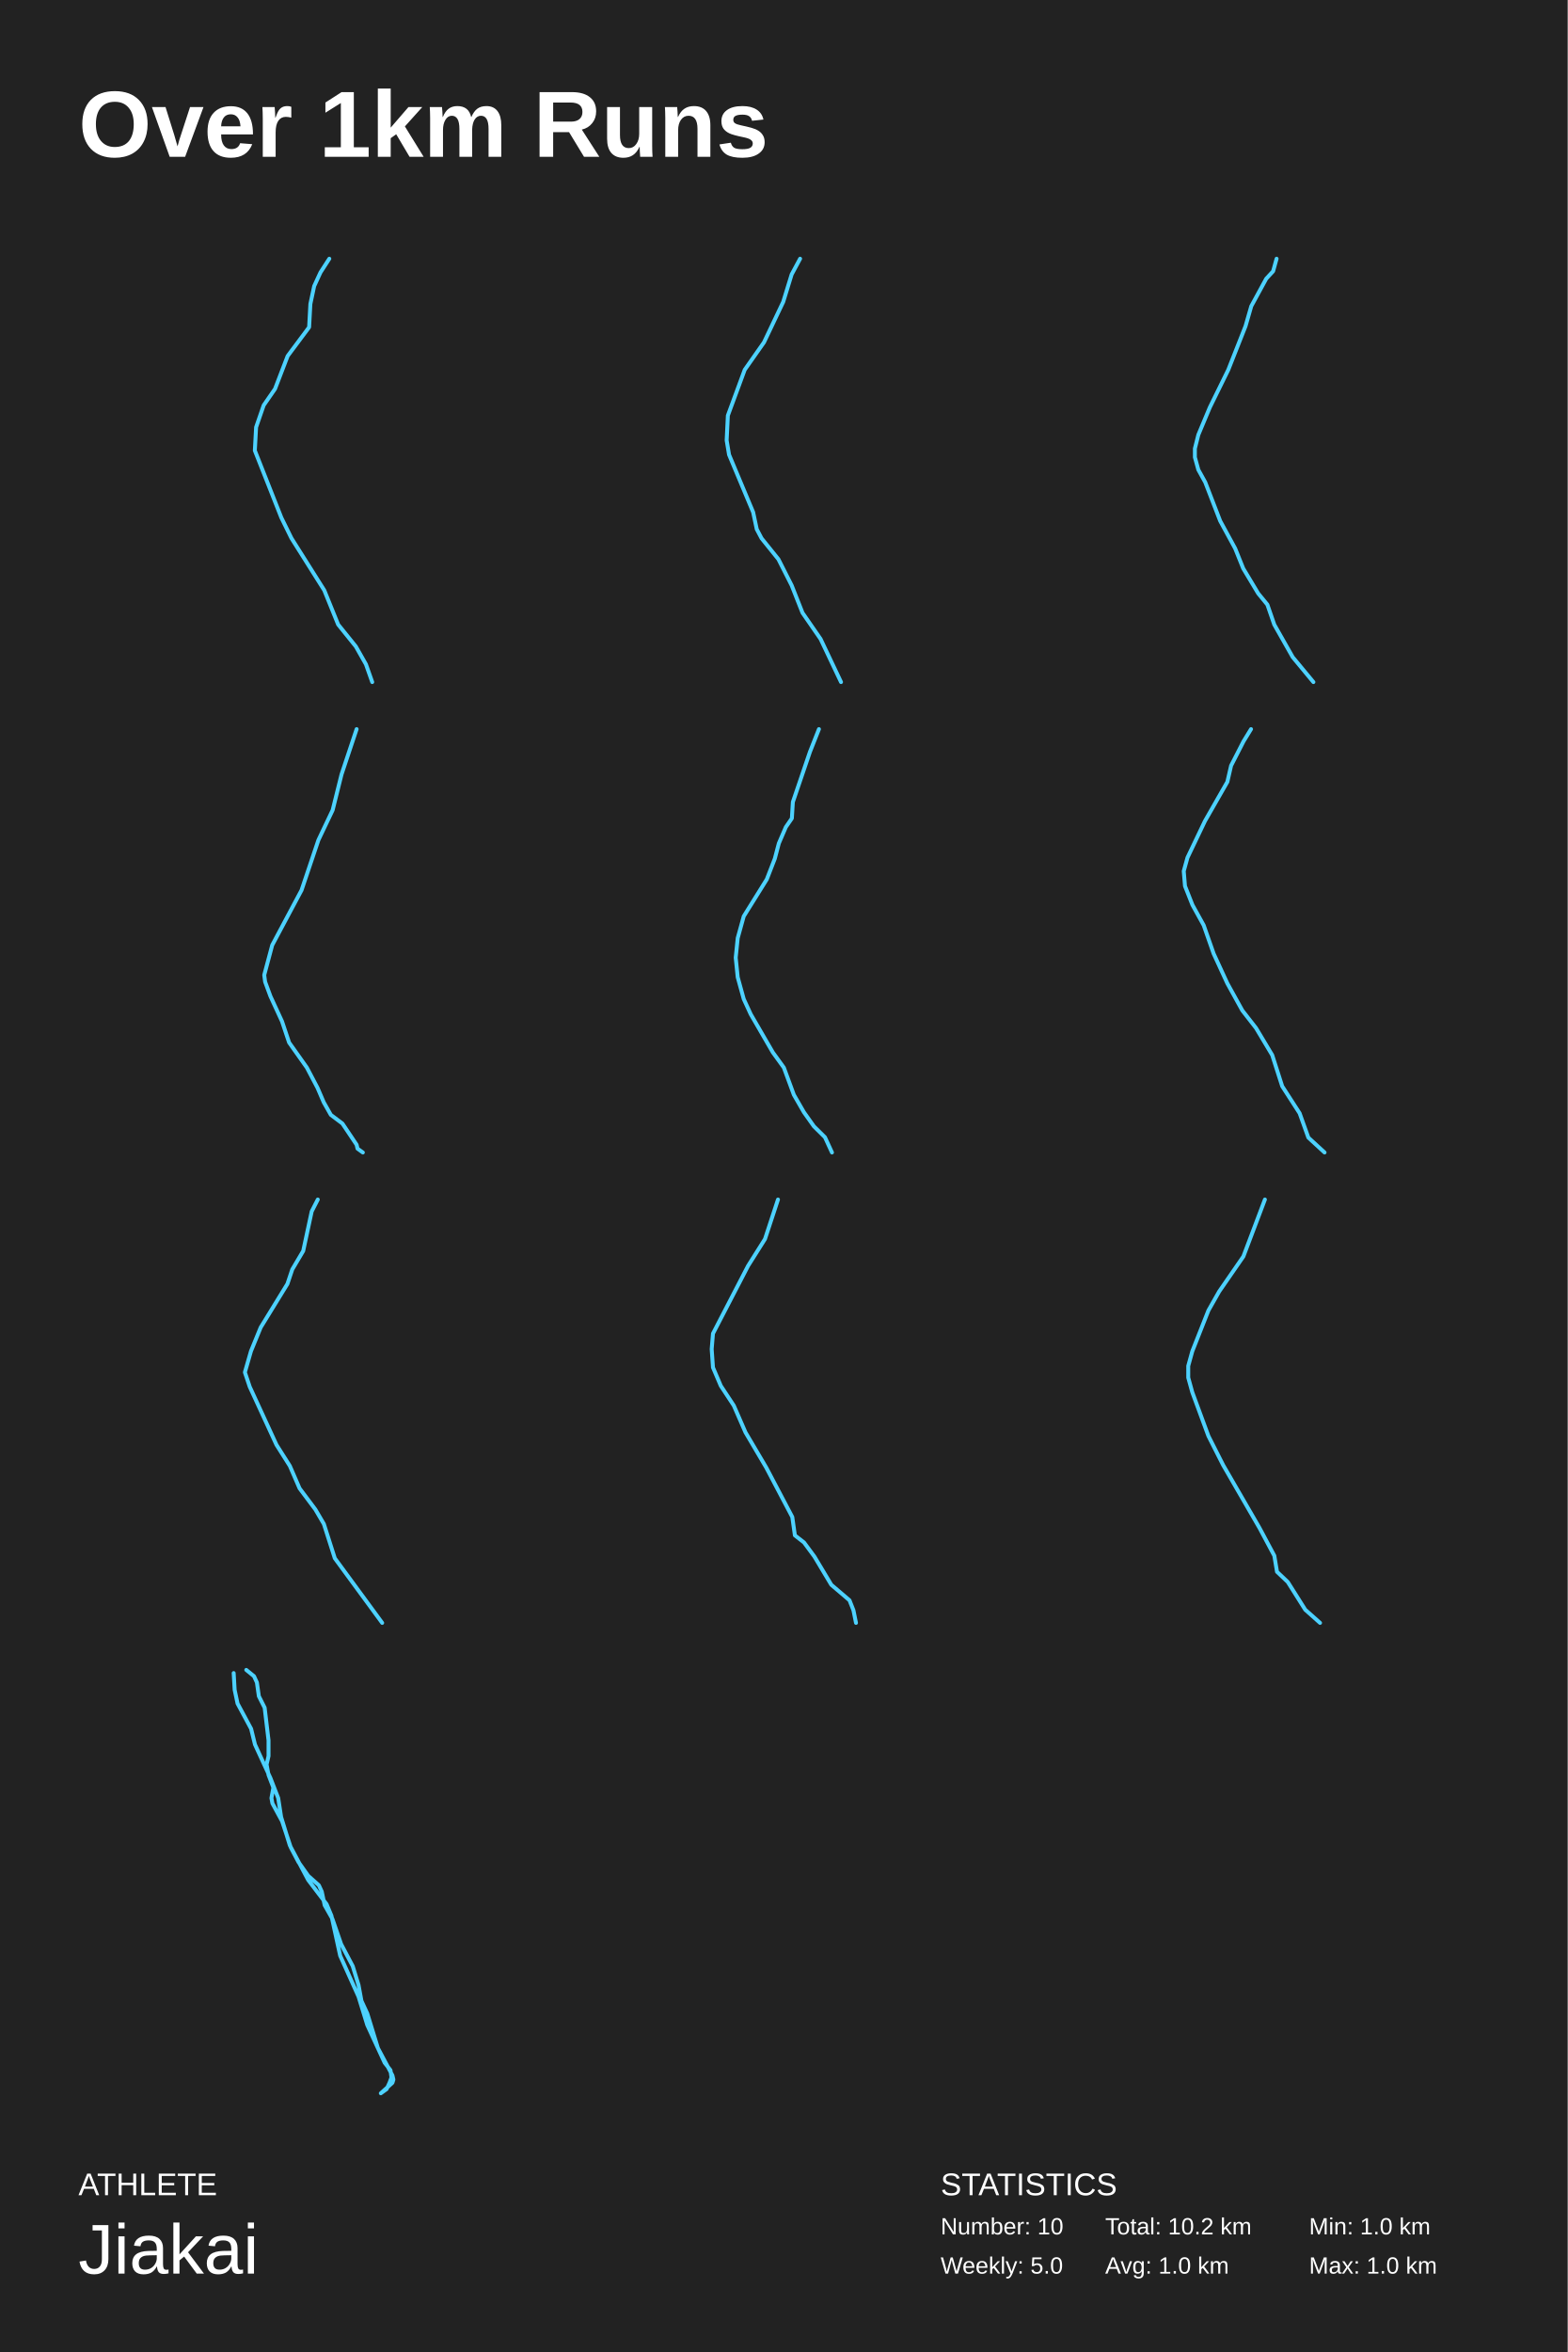
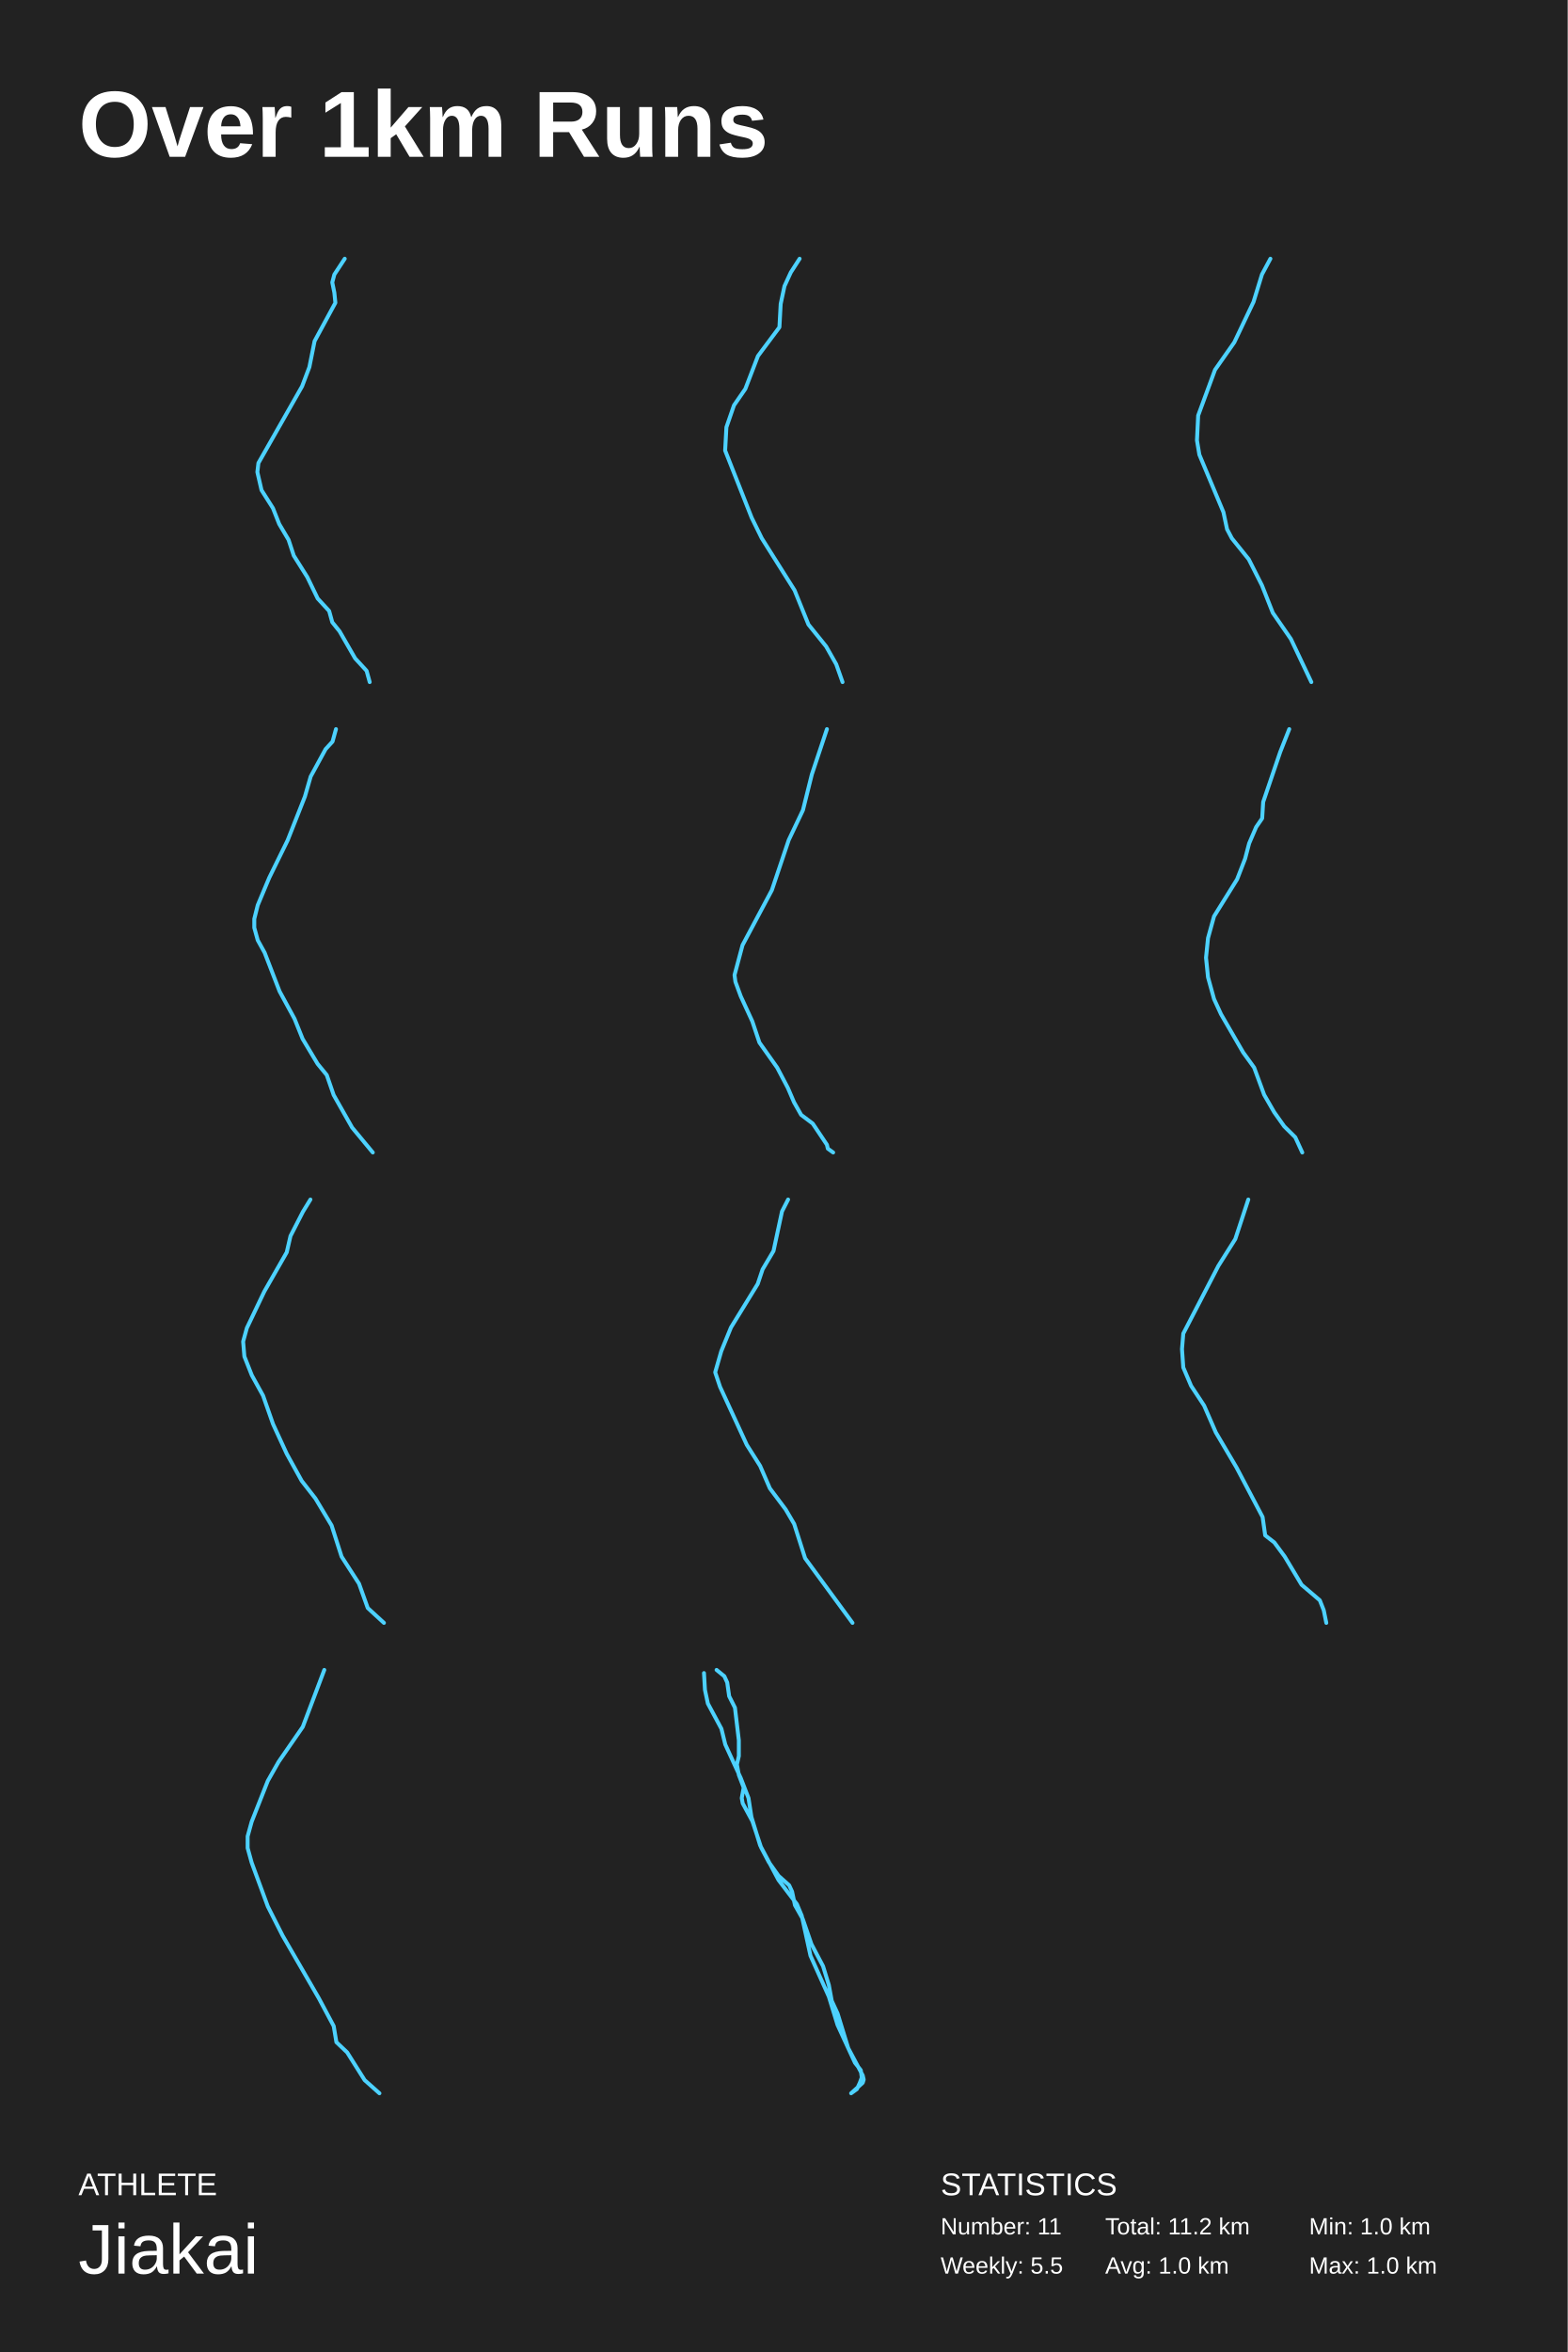
<svg xmlns="http://www.w3.org/2000/svg" baseProfile="full" height="300mm" version="1.1" viewBox="0,0,200,300" width="200mm">
  <defs />
  <rect fill="#222222" height="300" width="200" x="0" y="0" />
  <text fill="#FFFFFF" style="font-size:12px; font-family:Arial; font-weight:bold;" x="10" y="20">Over 1km Runs</text>
  <text fill="#FFFFFF" style="font-size:4px; font-family:Arial" x="10" y="280">ATHLETE</text>
  <text fill="#FFFFFF" style="font-size:9px; font-family:Arial" x="10" y="290">Jiakai</text>
  <text fill="#FFFFFF" style="font-size:4px; font-family:Arial" x="120" y="280">STATISTICS</text>
-   <text fill="#FFFFFF" style="font-size:3px; font-family:Arial" x="120" y="285">Number: 10</text>
-   <text fill="#FFFFFF" style="font-size:3px; font-family:Arial" x="120" y="290">Weekly: 5.0</text>
-   <text fill="#FFFFFF" style="font-size:3px; font-family:Arial" x="141" y="285">Total: 10.2 km</text>
+   <text fill="#FFFFFF" style="font-size:3px; font-family:Arial" x="120" y="285">Number: 11</text>
+   <text fill="#FFFFFF" style="font-size:3px; font-family:Arial" x="120" y="290">Weekly: 5.5</text>
+   <text fill="#FFFFFF" style="font-size:3px; font-family:Arial" x="141" y="285">Total: 11.2 km</text>
  <text fill="#FFFFFF" style="font-size:3px; font-family:Arial" x="141" y="290">Avg: 1.0 km</text>
  <text fill="#FFFFFF" style="font-size:3px; font-family:Arial" x="167" y="285">Min: 1.0 km</text>
  <text fill="#FFFFFF" style="font-size:3px; font-family:Arial" x="167" y="290">Max: 1.0 km</text>
-   <polyline fill="none" points="42.013,33.0 40.886,34.748 40.081,36.495 39.597,38.767 39.436,41.738 36.698,45.408 35.088,49.602 33.639,51.699 32.672,54.495 32.511,57.466 35.893,66.029 37.182,68.651 41.369,75.291 43.14,79.66 45.395,82.456 46.684,84.728 47.489,87.0" stroke="#4dd2ff" stroke-linecap="round" stroke-linejoin="round" stroke-width="0.5" />
-   <polyline fill="none" points="102.074,33.0 100.998,35 99.923,38.5 97.466,43.667 95.008,47.167 92.858,53 92.704,56.167 93.011,58 96.083,65.333 96.544,67.5 97.159,68.667 99.309,71.333 100.998,74.667 102.381,78.167 104.685,81.5 107.296,87.0" stroke="#4dd2ff" stroke-linecap="round" stroke-linejoin="round" stroke-width="0.5" />
-   <polyline fill="none" points="162.863,33.0 162.422,34.593 161.541,35.549 159.633,39.053 158.899,41.602 156.697,47.177 154.348,51.956 152.88,55.46 152.44,57.213 152.44,58.328 152.88,59.921 153.761,61.513 155.669,66.451 157.578,69.956 158.605,72.505 160.514,75.69 161.688,77.124 162.569,79.673 164.918,83.814 167.56,87.0" stroke="#4dd2ff" stroke-linecap="round" stroke-linejoin="round" stroke-width="0.5" />
-   <polyline fill="none" points="45.498,93.0 43.571,98.781 42.437,103.333 40.623,107.146 38.47,113.542 34.729,120.554 33.709,124.367 33.822,125.228 34.502,127.073 35.976,130.271 36.883,132.977 39.15,136.176 40.51,138.759 41.304,140.604 42.21,142.203 43.684,143.31 45.498,146.016 45.611,146.508 46.291,147.0" stroke="#4dd2ff" stroke-linecap="round" stroke-linejoin="round" stroke-width="0.5" />
-   <polyline fill="none" points="104.478,93.0 103.326,95.915 101.151,102.301 101.023,104.383 100.256,105.494 99.36,107.576 98.849,109.519 97.825,112.157 94.883,116.877 94.115,119.653 93.859,122.152 94.115,124.651 94.883,127.427 95.778,129.37 98.593,134.229 100.0,136.172 101.279,139.643 102.559,141.864 103.838,143.668 105.245,145.057 106.141,147.0" stroke="#4dd2ff" stroke-linecap="round" stroke-linejoin="round" stroke-width="0.5" />
-   <polyline fill="none" points="159.603,93.0 158.649,94.553 157.059,97.658 156.582,99.729 153.72,104.732 151.494,109.39 151.017,111.115 151.176,113.013 152.13,115.428 153.561,118.016 154.833,121.639 156.582,125.435 158.49,128.885 160.238,131.128 162.305,134.578 163.577,138.546 165.803,141.997 166.916,145.102 168.983,147.0" stroke="#4dd2ff" stroke-linecap="round" stroke-linejoin="round" stroke-width="0.5" />
-   <polyline fill="none" points="40.543,153.0 39.767,154.514 38.682,159.561 37.287,161.916 36.667,163.766 33.256,169.318 32.016,172.346 31.241,175.038 31.861,176.888 35.272,184.29 36.977,186.981 38.217,189.841 40.233,192.533 41.318,194.383 42.713,198.757 48.759,207.0" stroke="#4dd2ff" stroke-linecap="round" stroke-linejoin="round" stroke-width="0.5" />
-   <polyline fill="none" points="99.254,153.0 97.595,158.04 95.438,161.46 90.959,170.1 90.794,172.08 90.959,174.42 91.955,176.76 93.614,179.28 95.106,182.7 97.761,187.2 101.078,193.5 101.41,195.84 102.571,196.74 103.898,198.54 106.055,202.14 108.377,204.12 108.875,205.38 109.206,207.0" stroke="#4dd2ff" stroke-linecap="round" stroke-linejoin="round" stroke-width="0.5" />
-   <polyline fill="none" points="161.373,153.0 158.627,160.262 155.538,164.731 154.166,167.152 152.106,172.366 151.592,174.228 151.592,175.717 152.106,177.579 154.166,183.166 156.053,186.89 160.686,194.897 162.574,198.435 162.917,200.483 164.29,201.786 166.521,205.324 168.408,207.0" stroke="#4dd2ff" stroke-linecap="round" stroke-linejoin="round" stroke-width="0.5" />
-   <polyline fill="none" points="31.418,213.0 32.406,213.804 32.776,214.608 33.023,216.35 33.764,217.824 34.258,221.978 34.258,223.988 34.011,225.06 34.258,226.4 34.875,228.008 34.628,229.348 34.752,230.018 35.987,232.295 37.098,235.645 38.086,237.521 39.321,239.263 40.679,240.469 41.05,241.273 41.42,243.015 42.408,244.757 43.519,247.973 45.001,250.787 45.742,253.199 46.113,255.209 46.853,256.816 48.212,261.238 50.064,264.722 50.188,265.258 50.064,265.66 48.582,267.0 49.323,266.464 49.694,265.66 49.941,264.99 49.817,264.052 49.076,263.114 46.853,258.29 45.742,254.673 43.396,249.447 42.284,244.355 41.667,242.881 39.321,239.799 36.975,235.377 35.863,231.759 35.493,229.348 34.505,226.802 32.529,222.514 32.035,220.504 30.306,217.288 29.936,215.546 29.812,213.402" stroke="#4dd2ff" stroke-linecap="round" stroke-linejoin="round" stroke-width="0.5" />
+   <polyline fill="none" points="43.981,33.0 42.654,35.016 42.389,36.024 42.654,37.32 42.787,38.616 40.133,43.512 39.469,46.824 38.54,49.272 32.967,59.064 32.834,60.216 33.365,62.52 34.825,64.824 35.621,66.84 36.815,68.856 37.479,70.872 39.204,73.608 40.531,76.344 41.991,77.928 42.389,79.368 43.318,80.52 45.308,83.976 46.768,85.56 47.166,87.0" stroke="#4dd2ff" stroke-linecap="round" stroke-linejoin="round" stroke-width="0.5" />
+   <polyline fill="none" points="102.013,33.0 100.886,34.748 100.081,36.495 99.597,38.767 99.436,41.738 96.698,45.408 95.088,49.602 93.639,51.699 92.672,54.495 92.511,57.466 95.893,66.029 97.182,68.651 101.369,75.291 103.14,79.66 105.395,82.456 106.684,84.728 107.489,87.0" stroke="#4dd2ff" stroke-linecap="round" stroke-linejoin="round" stroke-width="0.5" />
+   <polyline fill="none" points="162.074,33.0 160.998,35 159.923,38.5 157.466,43.667 155.008,47.167 152.858,53 152.704,56.167 153.011,58 156.083,65.333 156.544,67.5 157.159,68.667 159.309,71.333 160.998,74.667 162.381,78.167 164.685,81.5 167.296,87.0" stroke="#4dd2ff" stroke-linecap="round" stroke-linejoin="round" stroke-width="0.5" />
+   <polyline fill="none" points="42.863,93.0 42.422,94.593 41.541,95.549 39.633,99.053 38.899,101.602 36.697,107.177 34.348,111.956 32.88,115.46 32.44,117.213 32.44,118.328 32.88,119.921 33.761,121.513 35.669,126.451 37.578,129.956 38.605,132.505 40.514,135.69 41.688,137.124 42.569,139.673 44.918,143.814 47.56,147.0" stroke="#4dd2ff" stroke-linecap="round" stroke-linejoin="round" stroke-width="0.5" />
+   <polyline fill="none" points="105.498,93.0 103.571,98.781 102.437,103.333 100.623,107.146 98.47,113.542 94.729,120.554 93.709,124.367 93.822,125.228 94.502,127.073 95.976,130.271 96.883,132.977 99.15,136.176 100.51,138.759 101.304,140.604 102.21,142.203 103.684,143.31 105.498,146.016 105.611,146.508 106.291,147.0" stroke="#4dd2ff" stroke-linecap="round" stroke-linejoin="round" stroke-width="0.5" />
+   <polyline fill="none" points="164.478,93.0 163.326,95.915 161.151,102.301 161.023,104.383 160.256,105.494 159.36,107.576 158.849,109.519 157.825,112.157 154.883,116.877 154.115,119.653 153.859,122.152 154.115,124.651 154.883,127.427 155.778,129.37 158.593,134.229 160.0,136.172 161.279,139.643 162.559,141.864 163.838,143.668 165.245,145.057 166.141,147.0" stroke="#4dd2ff" stroke-linecap="round" stroke-linejoin="round" stroke-width="0.5" />
+   <polyline fill="none" points="39.603,153.0 38.649,154.553 37.059,157.658 36.582,159.729 33.72,164.732 31.494,169.39 31.017,171.115 31.176,173.013 32.13,175.428 33.561,178.016 34.833,181.639 36.582,185.435 38.49,188.885 40.238,191.128 42.305,194.578 43.577,198.546 45.803,201.997 46.916,205.102 48.983,207.0" stroke="#4dd2ff" stroke-linecap="round" stroke-linejoin="round" stroke-width="0.5" />
+   <polyline fill="none" points="100.543,153.0 99.767,154.514 98.682,159.561 97.287,161.916 96.667,163.766 93.256,169.318 92.016,172.346 91.241,175.038 91.861,176.888 95.272,184.29 96.977,186.981 98.217,189.841 100.233,192.533 101.318,194.383 102.713,198.757 108.759,207.0" stroke="#4dd2ff" stroke-linecap="round" stroke-linejoin="round" stroke-width="0.5" />
+   <polyline fill="none" points="159.254,153.0 157.595,158.04 155.438,161.46 150.959,170.1 150.794,172.08 150.959,174.42 151.955,176.76 153.614,179.28 155.106,182.7 157.761,187.2 161.078,193.5 161.41,195.84 162.571,196.74 163.898,198.54 166.055,202.14 168.377,204.12 168.875,205.38 169.206,207.0" stroke="#4dd2ff" stroke-linecap="round" stroke-linejoin="round" stroke-width="0.5" />
+   <polyline fill="none" points="41.373,213.0 38.627,220.262 35.538,224.731 34.166,227.152 32.106,232.366 31.592,234.228 31.592,235.717 32.106,237.579 34.166,243.166 36.053,246.89 40.686,254.897 42.574,258.435 42.917,260.483 44.29,261.786 46.521,265.324 48.408,267.0" stroke="#4dd2ff" stroke-linecap="round" stroke-linejoin="round" stroke-width="0.5" />
+   <polyline fill="none" points="91.418,213.0 92.406,213.804 92.776,214.608 93.023,216.35 93.764,217.824 94.258,221.978 94.258,223.988 94.011,225.06 94.258,226.4 94.875,228.008 94.628,229.348 94.752,230.018 95.987,232.295 97.098,235.645 98.086,237.521 99.321,239.263 100.679,240.469 101.05,241.273 101.42,243.015 102.408,244.757 103.519,247.973 105.001,250.787 105.742,253.199 106.113,255.209 106.853,256.816 108.212,261.238 110.064,264.722 110.188,265.258 110.064,265.66 108.582,267.0 109.323,266.464 109.694,265.66 109.941,264.99 109.817,264.052 109.076,263.114 106.853,258.29 105.742,254.673 103.396,249.447 102.284,244.355 101.667,242.881 99.321,239.799 96.975,235.377 95.863,231.759 95.493,229.348 94.505,226.802 92.529,222.514 92.035,220.504 90.306,217.288 89.936,215.546 89.812,213.402" stroke="#4dd2ff" stroke-linecap="round" stroke-linejoin="round" stroke-width="0.5" />
</svg>
